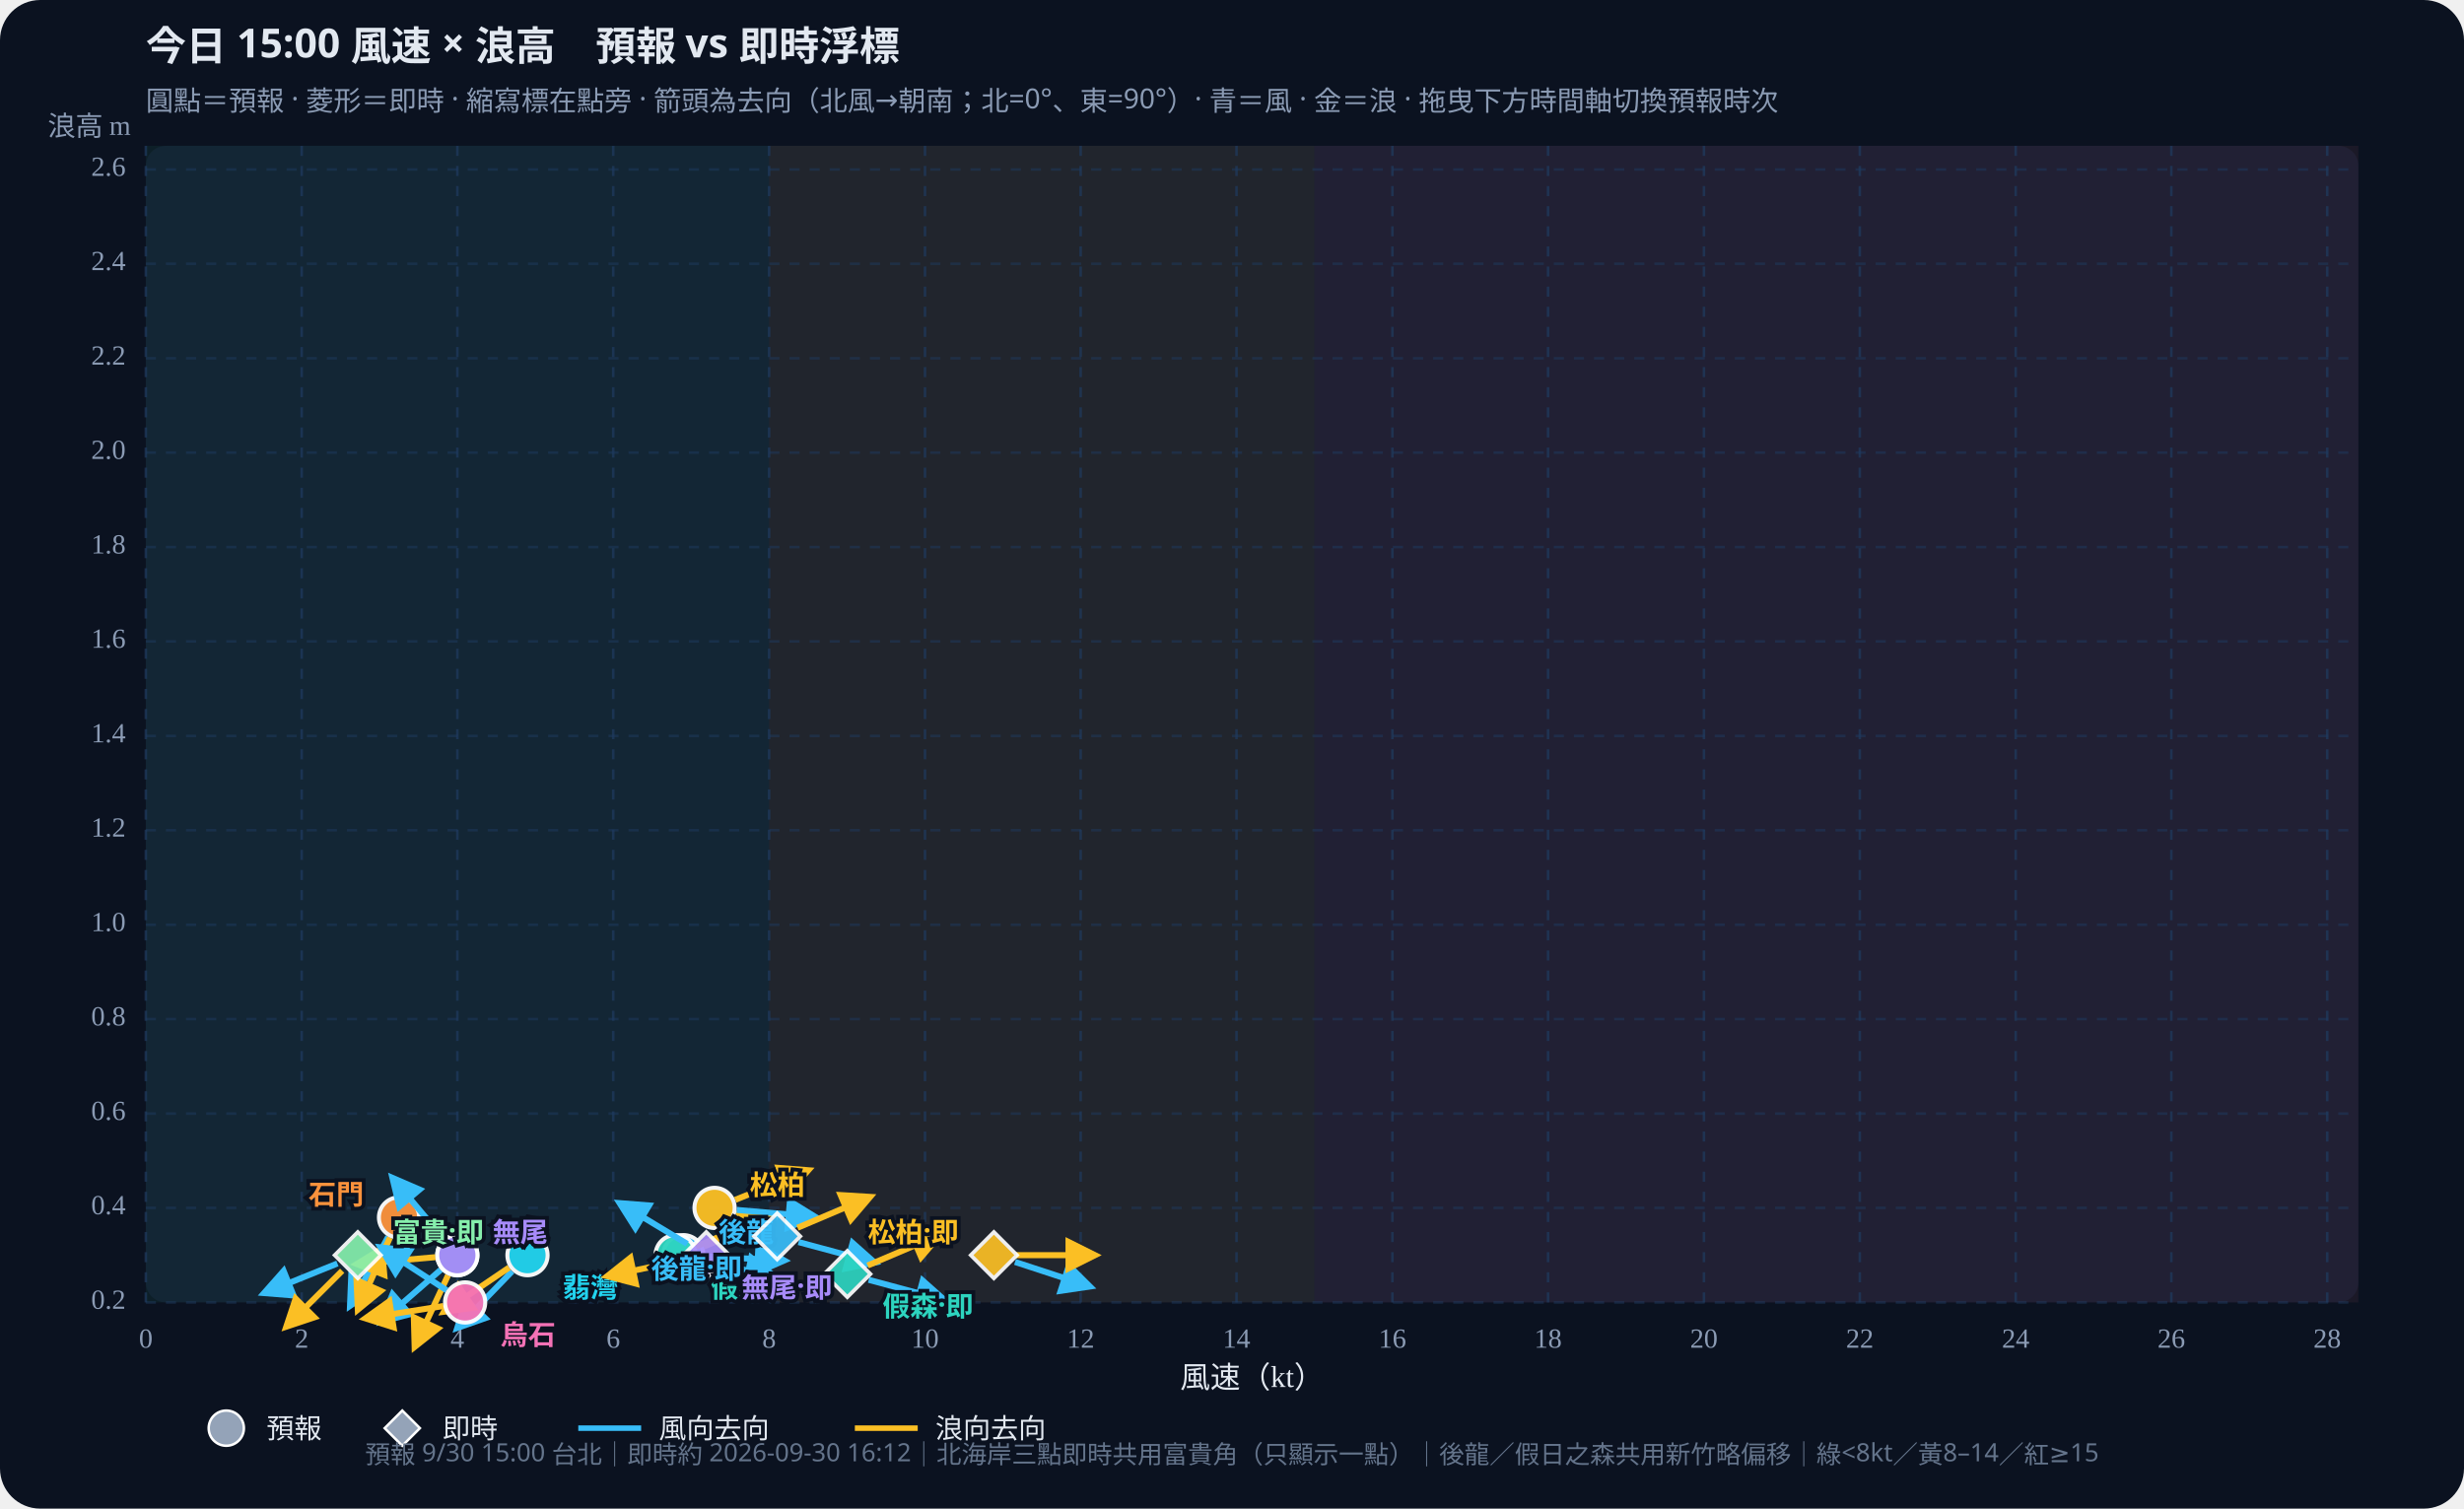
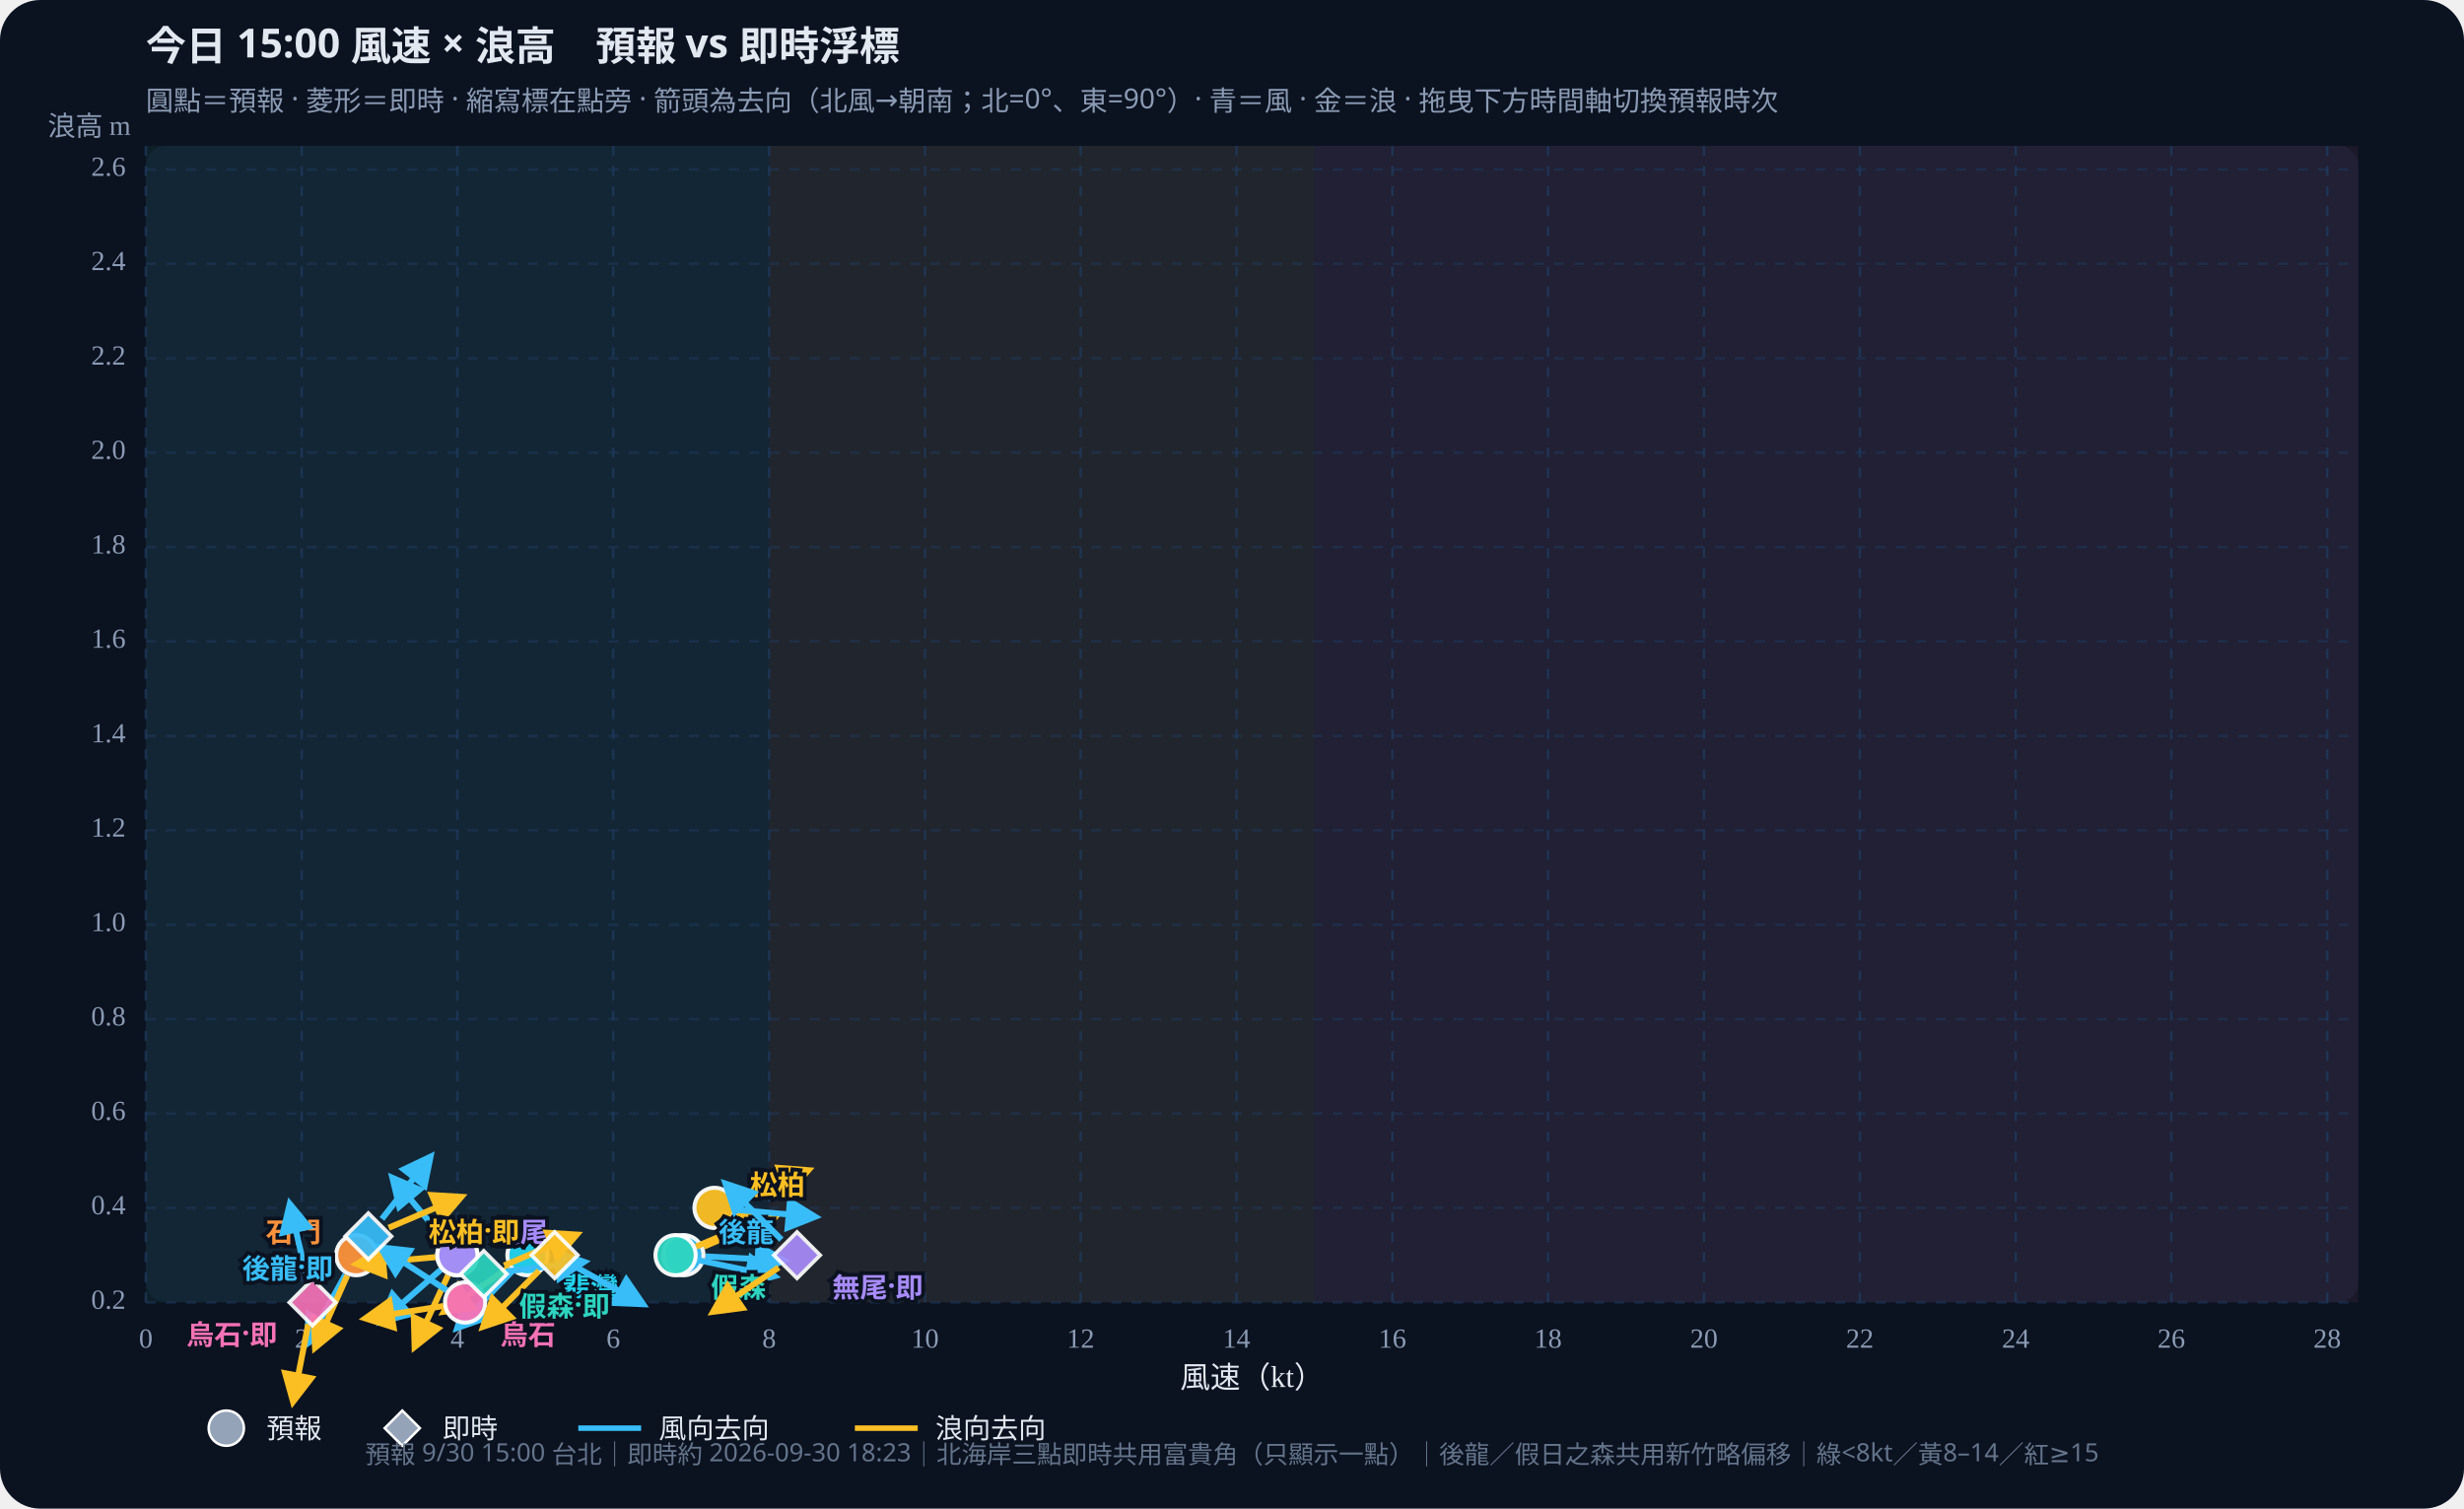
<svg xmlns="http://www.w3.org/2000/svg" id="wws-svg" viewBox="0 0 980 600" role="img" aria-label="風速與浪高散佈圖，可拖曳時間軸切換預報時次" style="width:100%;height:auto;display:block">
  <rect width="980" height="600" fill="#0b1220" rx="16" />
  <rect x="58" y="58" width="880" height="460" fill="#111a2e" rx="8" />
  <rect x="58.0" y="58" width="247.9" height="460" fill="#34d399" opacity="0.07" />
  <rect x="305.9" y="58" width="216.9" height="460" fill="#fbbf24" opacity="0.07" />
  <rect x="522.8" y="58" width="415.2" height="460" fill="#fb7185" opacity="0.07" />
  <defs>
    <marker id="arrow-38bdf8" viewBox="0 0 10 10" refX="8" refY="5" markerWidth="6" markerHeight="6" orient="auto-start-reverse">
      <path d="M0,0 L10,5 L0,10 z" fill="#38bdf8" />
    </marker>
    <marker id="arrow-fbbf24" viewBox="0 0 10 10" refX="8" refY="5" markerWidth="6" markerHeight="6" orient="auto-start-reverse">
      <path d="M0,0 L10,5 L0,10 z" fill="#fbbf24" />
    </marker>
  </defs>
  <text id="wws-title" x="58" y="24" fill="#e2e8f0" font-size="16" font-weight="700" font-family="Noto Sans TC,system-ui,sans-serif">今日 15:00 風速 × 浪高　預報 vs 即時浮標</text>
  <text x="58" y="44" fill="#8b9bb4" font-size="11" font-family="Noto Sans TC,system-ui,sans-serif">圓點＝預報 · 菱形＝即時 · 縮寫標在點旁 · 箭頭為去向（北風→朝南；北=0°、東=90°）· 青＝風 · 金＝浪 · 拖曳下方時間軸切換預報時次</text>
  <line x1="58.0" y1="58" x2="58.0" y2="518" stroke="#1e3a5f" stroke-dasharray="4 4" opacity="0.7" />
  <text x="58.0" y="536" text-anchor="middle" fill="#8b9bb4" font-size="11">0</text>
  <line x1="120.0" y1="58" x2="120.0" y2="518" stroke="#1e3a5f" stroke-dasharray="4 4" opacity="0.7" />
  <text x="120.0" y="536" text-anchor="middle" fill="#8b9bb4" font-size="11">2</text>
  <line x1="181.9" y1="58" x2="181.9" y2="518" stroke="#1e3a5f" stroke-dasharray="4 4" opacity="0.7" />
  <text x="181.9" y="536" text-anchor="middle" fill="#8b9bb4" font-size="11">4</text>
  <line x1="243.9" y1="58" x2="243.9" y2="518" stroke="#1e3a5f" stroke-dasharray="4 4" opacity="0.7" />
  <text x="243.9" y="536" text-anchor="middle" fill="#8b9bb4" font-size="11">6</text>
  <line x1="305.9" y1="58" x2="305.9" y2="518" stroke="#1e3a5f" stroke-dasharray="4 4" opacity="0.7" />
  <text x="305.9" y="536" text-anchor="middle" fill="#8b9bb4" font-size="11">8</text>
  <line x1="367.9" y1="58" x2="367.9" y2="518" stroke="#1e3a5f" stroke-dasharray="4 4" opacity="0.7" />
  <text x="367.9" y="536" text-anchor="middle" fill="#8b9bb4" font-size="11">10</text>
  <line x1="429.8" y1="58" x2="429.8" y2="518" stroke="#1e3a5f" stroke-dasharray="4 4" opacity="0.7" />
  <text x="429.8" y="536" text-anchor="middle" fill="#8b9bb4" font-size="11">12</text>
  <line x1="491.8" y1="58" x2="491.8" y2="518" stroke="#1e3a5f" stroke-dasharray="4 4" opacity="0.7" />
  <text x="491.8" y="536" text-anchor="middle" fill="#8b9bb4" font-size="11">14</text>
  <line x1="553.8" y1="58" x2="553.8" y2="518" stroke="#1e3a5f" stroke-dasharray="4 4" opacity="0.7" />
  <text x="553.8" y="536" text-anchor="middle" fill="#8b9bb4" font-size="11">16</text>
  <line x1="615.7" y1="58" x2="615.7" y2="518" stroke="#1e3a5f" stroke-dasharray="4 4" opacity="0.7" />
  <text x="615.7" y="536" text-anchor="middle" fill="#8b9bb4" font-size="11">18</text>
  <line x1="677.7" y1="58" x2="677.7" y2="518" stroke="#1e3a5f" stroke-dasharray="4 4" opacity="0.7" />
  <text x="677.7" y="536" text-anchor="middle" fill="#8b9bb4" font-size="11">20</text>
  <line x1="739.7" y1="58" x2="739.7" y2="518" stroke="#1e3a5f" stroke-dasharray="4 4" opacity="0.7" />
  <text x="739.7" y="536" text-anchor="middle" fill="#8b9bb4" font-size="11">22</text>
  <line x1="801.7" y1="58" x2="801.7" y2="518" stroke="#1e3a5f" stroke-dasharray="4 4" opacity="0.7" />
  <text x="801.7" y="536" text-anchor="middle" fill="#8b9bb4" font-size="11">24</text>
  <line x1="863.6" y1="58" x2="863.6" y2="518" stroke="#1e3a5f" stroke-dasharray="4 4" opacity="0.7" />
  <text x="863.6" y="536" text-anchor="middle" fill="#8b9bb4" font-size="11">26</text>
  <line x1="925.6" y1="58" x2="925.6" y2="518" stroke="#1e3a5f" stroke-dasharray="4 4" opacity="0.7" />
  <text x="925.6" y="536" text-anchor="middle" fill="#8b9bb4" font-size="11">28</text>
  <line x1="58" y1="518.0" x2="938" y2="518.0" stroke="#1e3a5f" stroke-dasharray="4 4" opacity="0.5" />
  <text x="50" y="518.0" text-anchor="end" dominant-baseline="middle" fill="#8b9bb4" font-size="11">0.2</text>
  <line x1="58" y1="480.4" x2="938" y2="480.4" stroke="#1e3a5f" stroke-dasharray="4 4" opacity="0.5" />
  <text x="50" y="480.4" text-anchor="end" dominant-baseline="middle" fill="#8b9bb4" font-size="11">0.4</text>
  <line x1="58" y1="442.9" x2="938" y2="442.9" stroke="#1e3a5f" stroke-dasharray="4 4" opacity="0.5" />
  <text x="50" y="442.9" text-anchor="end" dominant-baseline="middle" fill="#8b9bb4" font-size="11">0.6</text>
  <line x1="58" y1="405.3" x2="938" y2="405.3" stroke="#1e3a5f" stroke-dasharray="4 4" opacity="0.5" />
  <text x="50" y="405.3" text-anchor="end" dominant-baseline="middle" fill="#8b9bb4" font-size="11">0.8</text>
  <line x1="58" y1="367.8" x2="938" y2="367.8" stroke="#1e3a5f" stroke-dasharray="4 4" opacity="0.5" />
  <text x="50" y="367.8" text-anchor="end" dominant-baseline="middle" fill="#8b9bb4" font-size="11">1.0</text>
  <line x1="58" y1="330.2" x2="938" y2="330.2" stroke="#1e3a5f" stroke-dasharray="4 4" opacity="0.5" />
  <text x="50" y="330.2" text-anchor="end" dominant-baseline="middle" fill="#8b9bb4" font-size="11">1.2</text>
  <line x1="58" y1="292.7" x2="938" y2="292.7" stroke="#1e3a5f" stroke-dasharray="4 4" opacity="0.5" />
  <text x="50" y="292.7" text-anchor="end" dominant-baseline="middle" fill="#8b9bb4" font-size="11">1.4</text>
  <line x1="58" y1="255.1" x2="938" y2="255.1" stroke="#1e3a5f" stroke-dasharray="4 4" opacity="0.5" />
  <text x="50" y="255.1" text-anchor="end" dominant-baseline="middle" fill="#8b9bb4" font-size="11">1.6</text>
  <line x1="58" y1="217.6" x2="938" y2="217.6" stroke="#1e3a5f" stroke-dasharray="4 4" opacity="0.5" />
  <text x="50" y="217.6" text-anchor="end" dominant-baseline="middle" fill="#8b9bb4" font-size="11">1.8</text>
  <line x1="58" y1="180.0" x2="938" y2="180.0" stroke="#1e3a5f" stroke-dasharray="4 4" opacity="0.5" />
  <text x="50" y="180.0" text-anchor="end" dominant-baseline="middle" fill="#8b9bb4" font-size="11">2.0</text>
  <line x1="58" y1="142.5" x2="938" y2="142.5" stroke="#1e3a5f" stroke-dasharray="4 4" opacity="0.5" />
  <text x="50" y="142.5" text-anchor="end" dominant-baseline="middle" fill="#8b9bb4" font-size="11">2.2</text>
  <line x1="58" y1="104.9" x2="938" y2="104.9" stroke="#1e3a5f" stroke-dasharray="4 4" opacity="0.5" />
  <text x="50" y="104.9" text-anchor="end" dominant-baseline="middle" fill="#8b9bb4" font-size="11">2.4</text>
  <line x1="58" y1="67.4" x2="938" y2="67.4" stroke="#1e3a5f" stroke-dasharray="4 4" opacity="0.5" />
  <text x="50" y="67.4" text-anchor="end" dominant-baseline="middle" fill="#8b9bb4" font-size="11">2.6</text>
  <text x="498" y="552" text-anchor="middle" fill="#e2e8f0" font-size="12">風速（kt）</text>
  <text x="52" y="54" text-anchor="end" fill="#8b9bb4" font-size="11">浪高 m</text>
  <g id="wws-forecast-layer">
    <line x1="280.6" y1="499.7" x2="311.7" y2="501.3" stroke="#38bdf8" stroke-width="2.4" marker-end="url(#arrow-38bdf8)" />
    <line x1="279.9" y1="495.8" x2="308.6" y2="483.6" stroke="#fbbf24" stroke-width="2.4" marker-end="url(#arrow-fbbf24)" />
    <circle cx="271.8" cy="499.2" r="8.0" fill="#38bdf8" stroke="#fff" stroke-width="1.6" opacity="0.95" />
    <line x1="277.3" y1="501.1" x2="307.8" y2="507.5" stroke="#38bdf8" stroke-width="2.4" marker-end="url(#arrow-38bdf8)" />
    <line x1="276.8" y1="495.8" x2="305.5" y2="483.6" stroke="#fbbf24" stroke-width="2.4" marker-end="url(#arrow-fbbf24)" />
    <circle cx="268.7" cy="499.2" r="8.0" fill="#2dd4bf" stroke="#fff" stroke-width="1.6" opacity="0.95" />
    <line x1="293.0" y1="481.2" x2="324.0" y2="483.9" stroke="#38bdf8" stroke-width="2.4" marker-end="url(#arrow-38bdf8)" />
    <line x1="292.4" y1="477.2" x2="321.3" y2="465.5" stroke="#fbbf24" stroke-width="2.4" marker-end="url(#arrow-fbbf24)" />
    <circle cx="284.2" cy="480.4" r="8.0" fill="#fbbf24" stroke="#fff" stroke-width="1.6" opacity="0.95" />
    <line x1="175.3" y1="505.0" x2="151.8" y2="525.5" stroke="#38bdf8" stroke-width="2.4" marker-end="url(#arrow-38bdf8)" />
    <line x1="178.2" y1="507.2" x2="165.0" y2="535.5" stroke="#fbbf24" stroke-width="2.4" marker-end="url(#arrow-fbbf24)" />
    <circle cx="181.9" cy="499.2" r="8.0" fill="#4ade80" stroke="#fff" stroke-width="1.6" opacity="0.95" />
    <line x1="203.7" y1="505.6" x2="182.0" y2="528.0" stroke="#38bdf8" stroke-width="2.4" marker-end="url(#arrow-38bdf8)" />
    <line x1="202.5" y1="504.1" x2="176.7" y2="521.6" stroke="#fbbf24" stroke-width="2.4" marker-end="url(#arrow-fbbf24)" />
    <circle cx="209.8" cy="499.2" r="8.0" fill="#22d3ee" stroke="#fff" stroke-width="1.6" opacity="0.95" />
-     <line x1="154.4" y1="491.9" x2="139.3" y2="519.2" stroke="#38bdf8" stroke-width="2.4" marker-end="url(#arrow-38bdf8)" />
-     <line x1="155.1" y1="492.2" x2="142.4" y2="520.7" stroke="#fbbf24" stroke-width="2.4" marker-end="url(#arrow-fbbf24)" />
-     <circle cx="158.7" cy="484.2" r="8.0" fill="#fb923c" stroke="#fff" stroke-width="1.6" opacity="0.95" />
+     <line x1="137.4" y1="506.9" x2="122.3" y2="534.2" stroke="#38bdf8" stroke-width="2.4" marker-end="url(#arrow-38bdf8)" />
+     <line x1="138.1" y1="507.3" x2="125.4" y2="535.8" stroke="#fbbf24" stroke-width="2.4" marker-end="url(#arrow-fbbf24)" />
+     <circle cx="141.7" cy="499.2" r="8.0" fill="#fb923c" stroke="#fff" stroke-width="1.6" opacity="0.95" />
    <line x1="176.3" y1="492.5" x2="156.2" y2="468.6" stroke="#38bdf8" stroke-width="2.4" marker-end="url(#arrow-38bdf8)" />
    <line x1="173.2" y1="500.0" x2="142.1" y2="502.7" stroke="#fbbf24" stroke-width="2.4" marker-end="url(#arrow-fbbf24)" />
    <circle cx="181.9" cy="499.2" r="8.0" fill="#a78bfa" stroke="#fff" stroke-width="1.6" opacity="0.95" />
    <line x1="177.7" y1="513.2" x2="151.5" y2="496.2" stroke="#38bdf8" stroke-width="2.4" marker-end="url(#arrow-38bdf8)" />
    <line x1="176.4" y1="519.4" x2="145.5" y2="524.3" stroke="#fbbf24" stroke-width="2.4" marker-end="url(#arrow-fbbf24)" />
    <circle cx="185.0" cy="518.0" r="8.0" fill="#f472b6" stroke="#fff" stroke-width="1.6" opacity="0.95" />
    <text x="285.8" y="489.2" text-anchor="start" dominant-baseline="central" fill="#38bdf8" font-size="11" font-weight="700" font-family="Noto Sans TC,system-ui,sans-serif" stroke="#0b1220" stroke-width="3" paint-order="stroke">後龍</text>
    <text x="282.7" y="511.2" text-anchor="start" dominant-baseline="central" fill="#2dd4bf" font-size="11" font-weight="700" font-family="Noto Sans TC,system-ui,sans-serif" stroke="#0b1220" stroke-width="3" paint-order="stroke">假森</text>
    <text x="298.2" y="470.4" text-anchor="start" dominant-baseline="central" fill="#fbbf24" font-size="11" font-weight="700" font-family="Noto Sans TC,system-ui,sans-serif" stroke="#0b1220" stroke-width="3" paint-order="stroke">松柏</text>
    <text x="195.9" y="489.2" text-anchor="start" dominant-baseline="central" fill="#4ade80" font-size="11" font-weight="700" font-family="Noto Sans TC,system-ui,sans-serif" stroke="#0b1220" stroke-width="3" paint-order="stroke">中角</text>
    <text x="223.8" y="511.2" text-anchor="start" dominant-baseline="central" fill="#22d3ee" font-size="11" font-weight="700" font-family="Noto Sans TC,system-ui,sans-serif" stroke="#0b1220" stroke-width="3" paint-order="stroke">翡灣</text>
-     <text x="144.7" y="474.2" text-anchor="end" dominant-baseline="central" fill="#fb923c" font-size="11" font-weight="700" font-family="Noto Sans TC,system-ui,sans-serif" stroke="#0b1220" stroke-width="3" paint-order="stroke">石門</text>
+     <text x="127.7" y="489.2" text-anchor="end" dominant-baseline="central" fill="#fb923c" font-size="11" font-weight="700" font-family="Noto Sans TC,system-ui,sans-serif" stroke="#0b1220" stroke-width="3" paint-order="stroke">石門</text>
    <text x="195.9" y="489.2" text-anchor="start" dominant-baseline="central" fill="#a78bfa" font-size="11" font-weight="700" font-family="Noto Sans TC,system-ui,sans-serif" stroke="#0b1220" stroke-width="3" paint-order="stroke">無尾</text>
    <text x="199.0" y="530.0" text-anchor="start" dominant-baseline="central" fill="#f472b6" font-size="11" font-weight="700" font-family="Noto Sans TC,system-ui,sans-serif" stroke="#0b1220" stroke-width="3" paint-order="stroke">烏石</text>
  </g>
  <g id="wws-live-layer">
-     <line x1="317.6" y1="494.0" x2="347.7" y2="502.1" stroke="#38bdf8" stroke-width="2.4" marker-end="url(#arrow-38bdf8)" />
-     <line x1="317.2" y1="488.3" x2="345.9" y2="476.1" stroke="#fbbf24" stroke-width="2.4" marker-end="url(#arrow-fbbf24)" />
-     <polygon points="309.1,482.5 318.3,491.7 309.1,500.9 299.9,491.7" fill="#38bdf8" stroke="#fff" stroke-width="1.5" opacity="0.92" />
-     <line x1="345.5" y1="509.0" x2="375.6" y2="517.1" stroke="#38bdf8" stroke-width="2.4" marker-end="url(#arrow-38bdf8)" />
-     <line x1="345.1" y1="503.3" x2="373.8" y2="491.1" stroke="#fbbf24" stroke-width="2.4" marker-end="url(#arrow-fbbf24)" />
-     <polygon points="337.0,497.5 346.2,506.7 337.0,515.9 327.8,506.7" fill="#2dd4bf" stroke="#fff" stroke-width="1.5" opacity="0.92" />
-     <line x1="403.7" y1="501.9" x2="433.3" y2="511.6" stroke="#38bdf8" stroke-width="2.4" marker-end="url(#arrow-38bdf8)" />
-     <line x1="404.1" y1="499.2" x2="435.3" y2="499.2" stroke="#fbbf24" stroke-width="2.4" marker-end="url(#arrow-fbbf24)" />
-     <polygon points="395.3,490.0 404.5,499.2 395.3,508.4 386.1,499.2" fill="#fbbf24" stroke="#fff" stroke-width="1.5" opacity="0.92" />
-     <line x1="134.2" y1="502.5" x2="105.2" y2="514.2" stroke="#38bdf8" stroke-width="2.4" marker-end="url(#arrow-38bdf8)" />
-     <line x1="136.1" y1="505.4" x2="114.0" y2="527.5" stroke="#fbbf24" stroke-width="2.4" marker-end="url(#arrow-fbbf24)" />
-     <polygon points="142.3,490.0 151.5,499.2 142.3,508.4 133.1,499.2" fill="#86efac" stroke="#fff" stroke-width="1.5" opacity="0.92" />
-     <line x1="273.3" y1="494.7" x2="246.6" y2="478.6" stroke="#38bdf8" stroke-width="2.4" marker-end="url(#arrow-38bdf8)" />
-     <line x1="272.2" y1="501.1" x2="241.7" y2="507.5" stroke="#fbbf24" stroke-width="2.4" marker-end="url(#arrow-fbbf24)" />
-     <polygon points="280.9,490.0 290.1,499.2 280.9,508.4 271.7,499.2" fill="#a78bfa" stroke="#fff" stroke-width="1.5" opacity="0.92" />
-     <text x="295.1" y="503.7" text-anchor="end" dominant-baseline="central" fill="#38bdf8" font-size="11" font-weight="700" font-family="Noto Sans TC,system-ui,sans-serif" stroke="#0b1220" stroke-width="3" paint-order="stroke">後龍·即</text>
-     <text x="351.0" y="518.7" text-anchor="start" dominant-baseline="central" fill="#2dd4bf" font-size="11" font-weight="700" font-family="Noto Sans TC,system-ui,sans-serif" stroke="#0b1220" stroke-width="3" paint-order="stroke">假森·即</text>
-     <text x="381.3" y="489.2" text-anchor="end" dominant-baseline="central" fill="#fbbf24" font-size="11" font-weight="700" font-family="Noto Sans TC,system-ui,sans-serif" stroke="#0b1220" stroke-width="3" paint-order="stroke">松柏·即</text>
-     <text x="156.3" y="489.2" text-anchor="start" dominant-baseline="central" fill="#86efac" font-size="11" font-weight="700" font-family="Noto Sans TC,system-ui,sans-serif" stroke="#0b1220" stroke-width="3" paint-order="stroke">富貴·即</text>
-     <text x="294.9" y="511.2" text-anchor="start" dominant-baseline="central" fill="#a78bfa" font-size="11" font-weight="700" font-family="Noto Sans TC,system-ui,sans-serif" stroke="#0b1220" stroke-width="3" paint-order="stroke">無尾·即</text>
+     <line x1="151.9" y1="484.8" x2="171.1" y2="460.2" stroke="#38bdf8" stroke-width="2.4" marker-end="url(#arrow-38bdf8)" />
+     <line x1="154.6" y1="488.3" x2="183.3" y2="476.1" stroke="#fbbf24" stroke-width="2.4" marker-end="url(#arrow-fbbf24)" />
+     <polygon points="146.5,482.5 155.7,491.7 146.5,500.9 137.3,491.7" fill="#38bdf8" stroke="#fff" stroke-width="1.5" opacity="0.92" />
+     <line x1="201.1" y1="505.7" x2="232.1" y2="501.9" stroke="#38bdf8" stroke-width="2.4" marker-end="url(#arrow-38bdf8)" />
+     <line x1="200.5" y1="503.3" x2="229.2" y2="491.1" stroke="#fbbf24" stroke-width="2.4" marker-end="url(#arrow-fbbf24)" />
+     <polygon points="192.4,497.5 201.6,506.7 192.4,515.9 183.2,506.7" fill="#2dd4bf" stroke="#fff" stroke-width="1.5" opacity="0.92" />
+     <line x1="228.3" y1="503.5" x2="255.6" y2="518.6" stroke="#38bdf8" stroke-width="2.4" marker-end="url(#arrow-38bdf8)" />
+     <line x1="214.4" y1="505.4" x2="192.3" y2="527.5" stroke="#fbbf24" stroke-width="2.4" marker-end="url(#arrow-fbbf24)" />
+     <polygon points="220.6,490.0 229.8,499.2 220.6,508.4 211.4,499.2" fill="#fbbf24" stroke="#fff" stroke-width="1.5" opacity="0.92" />
+     <line x1="310.8" y1="493.0" x2="288.7" y2="470.9" stroke="#38bdf8" stroke-width="2.4" marker-end="url(#arrow-38bdf8)" />
+     <line x1="309.7" y1="504.1" x2="283.8" y2="521.6" stroke="#fbbf24" stroke-width="2.4" marker-end="url(#arrow-fbbf24)" />
+     <polygon points="317.0,490.0 326.2,499.2 317.0,508.4 307.8,499.2" fill="#a78bfa" stroke="#fff" stroke-width="1.5" opacity="0.92" />
+     <line x1="122.3" y1="509.4" x2="115.3" y2="479.0" stroke="#38bdf8" stroke-width="2.4" marker-end="url(#arrow-38bdf8)" />
+     <line x1="122.6" y1="526.6" x2="116.6" y2="557.3" stroke="#fbbf24" stroke-width="2.4" marker-end="url(#arrow-fbbf24)" />
+     <polygon points="124.3,508.8 133.5,518.0 124.3,527.2 115.1,518.0" fill="#f472b6" stroke="#fff" stroke-width="1.5" opacity="0.92" />
+     <text x="132.5" y="503.7" text-anchor="end" dominant-baseline="central" fill="#38bdf8" font-size="11" font-weight="700" font-family="Noto Sans TC,system-ui,sans-serif" stroke="#0b1220" stroke-width="3" paint-order="stroke">後龍·即</text>
+     <text x="206.4" y="518.7" text-anchor="start" dominant-baseline="central" fill="#2dd4bf" font-size="11" font-weight="700" font-family="Noto Sans TC,system-ui,sans-serif" stroke="#0b1220" stroke-width="3" paint-order="stroke">假森·即</text>
+     <text x="206.6" y="489.2" text-anchor="end" dominant-baseline="central" fill="#fbbf24" font-size="11" font-weight="700" font-family="Noto Sans TC,system-ui,sans-serif" stroke="#0b1220" stroke-width="3" paint-order="stroke">松柏·即</text>
+     <text x="331.0" y="511.2" text-anchor="start" dominant-baseline="central" fill="#a78bfa" font-size="11" font-weight="700" font-family="Noto Sans TC,system-ui,sans-serif" stroke="#0b1220" stroke-width="3" paint-order="stroke">無尾·即</text>
+     <text x="110.3" y="530.0" text-anchor="end" dominant-baseline="central" fill="#f472b6" font-size="11" font-weight="700" font-family="Noto Sans TC,system-ui,sans-serif" stroke="#0b1220" stroke-width="3" paint-order="stroke">烏石·即</text>
  </g>
  <circle cx="90" cy="568" r="7" fill="#94a3b8" stroke="#fff" />
  <text x="106" y="572" fill="#e2e8f0" font-size="11" font-family="Noto Sans TC,system-ui,sans-serif">預報</text>
  <polygon points="160,561 167,568 160,575 153,568" fill="#94a3b8" stroke="#fff" />
  <text x="176" y="572" fill="#e2e8f0" font-size="11" font-family="Noto Sans TC,system-ui,sans-serif">即時</text>
  <line x1="230" y1="568" x2="255" y2="568" stroke="#38bdf8" stroke-width="2.2" />
  <text x="262" y="572" fill="#e2e8f0" font-size="11" font-family="Noto Sans TC,system-ui,sans-serif">風向去向</text>
  <line x1="340" y1="568" x2="365" y2="568" stroke="#fbbf24" stroke-width="2.2" />
  <text x="372" y="572" fill="#e2e8f0" font-size="11" font-family="Noto Sans TC,system-ui,sans-serif">浪向去向</text>
-   <text id="wws-foot" x="490" y="582" text-anchor="middle" fill="#64748b" font-size="10" font-family="Noto Sans TC,system-ui,sans-serif">預報 9/30 15:00 台北｜即時約 2026-09-30 16:12｜北海岸三點即時共用富貴角（只顯示一點）｜後龍／假日之森共用新竹略偏移｜綠&lt;8kt／黃8–14／紅≥15</text>
+   <text id="wws-foot" x="490" y="582" text-anchor="middle" fill="#64748b" font-size="10" font-family="Noto Sans TC,system-ui,sans-serif">預報 9/30 15:00 台北｜即時約 2026-09-30 18:23｜北海岸三點即時共用富貴角（只顯示一點）｜後龍／假日之森共用新竹略偏移｜綠&lt;8kt／黃8–14／紅≥15</text>
</svg>
